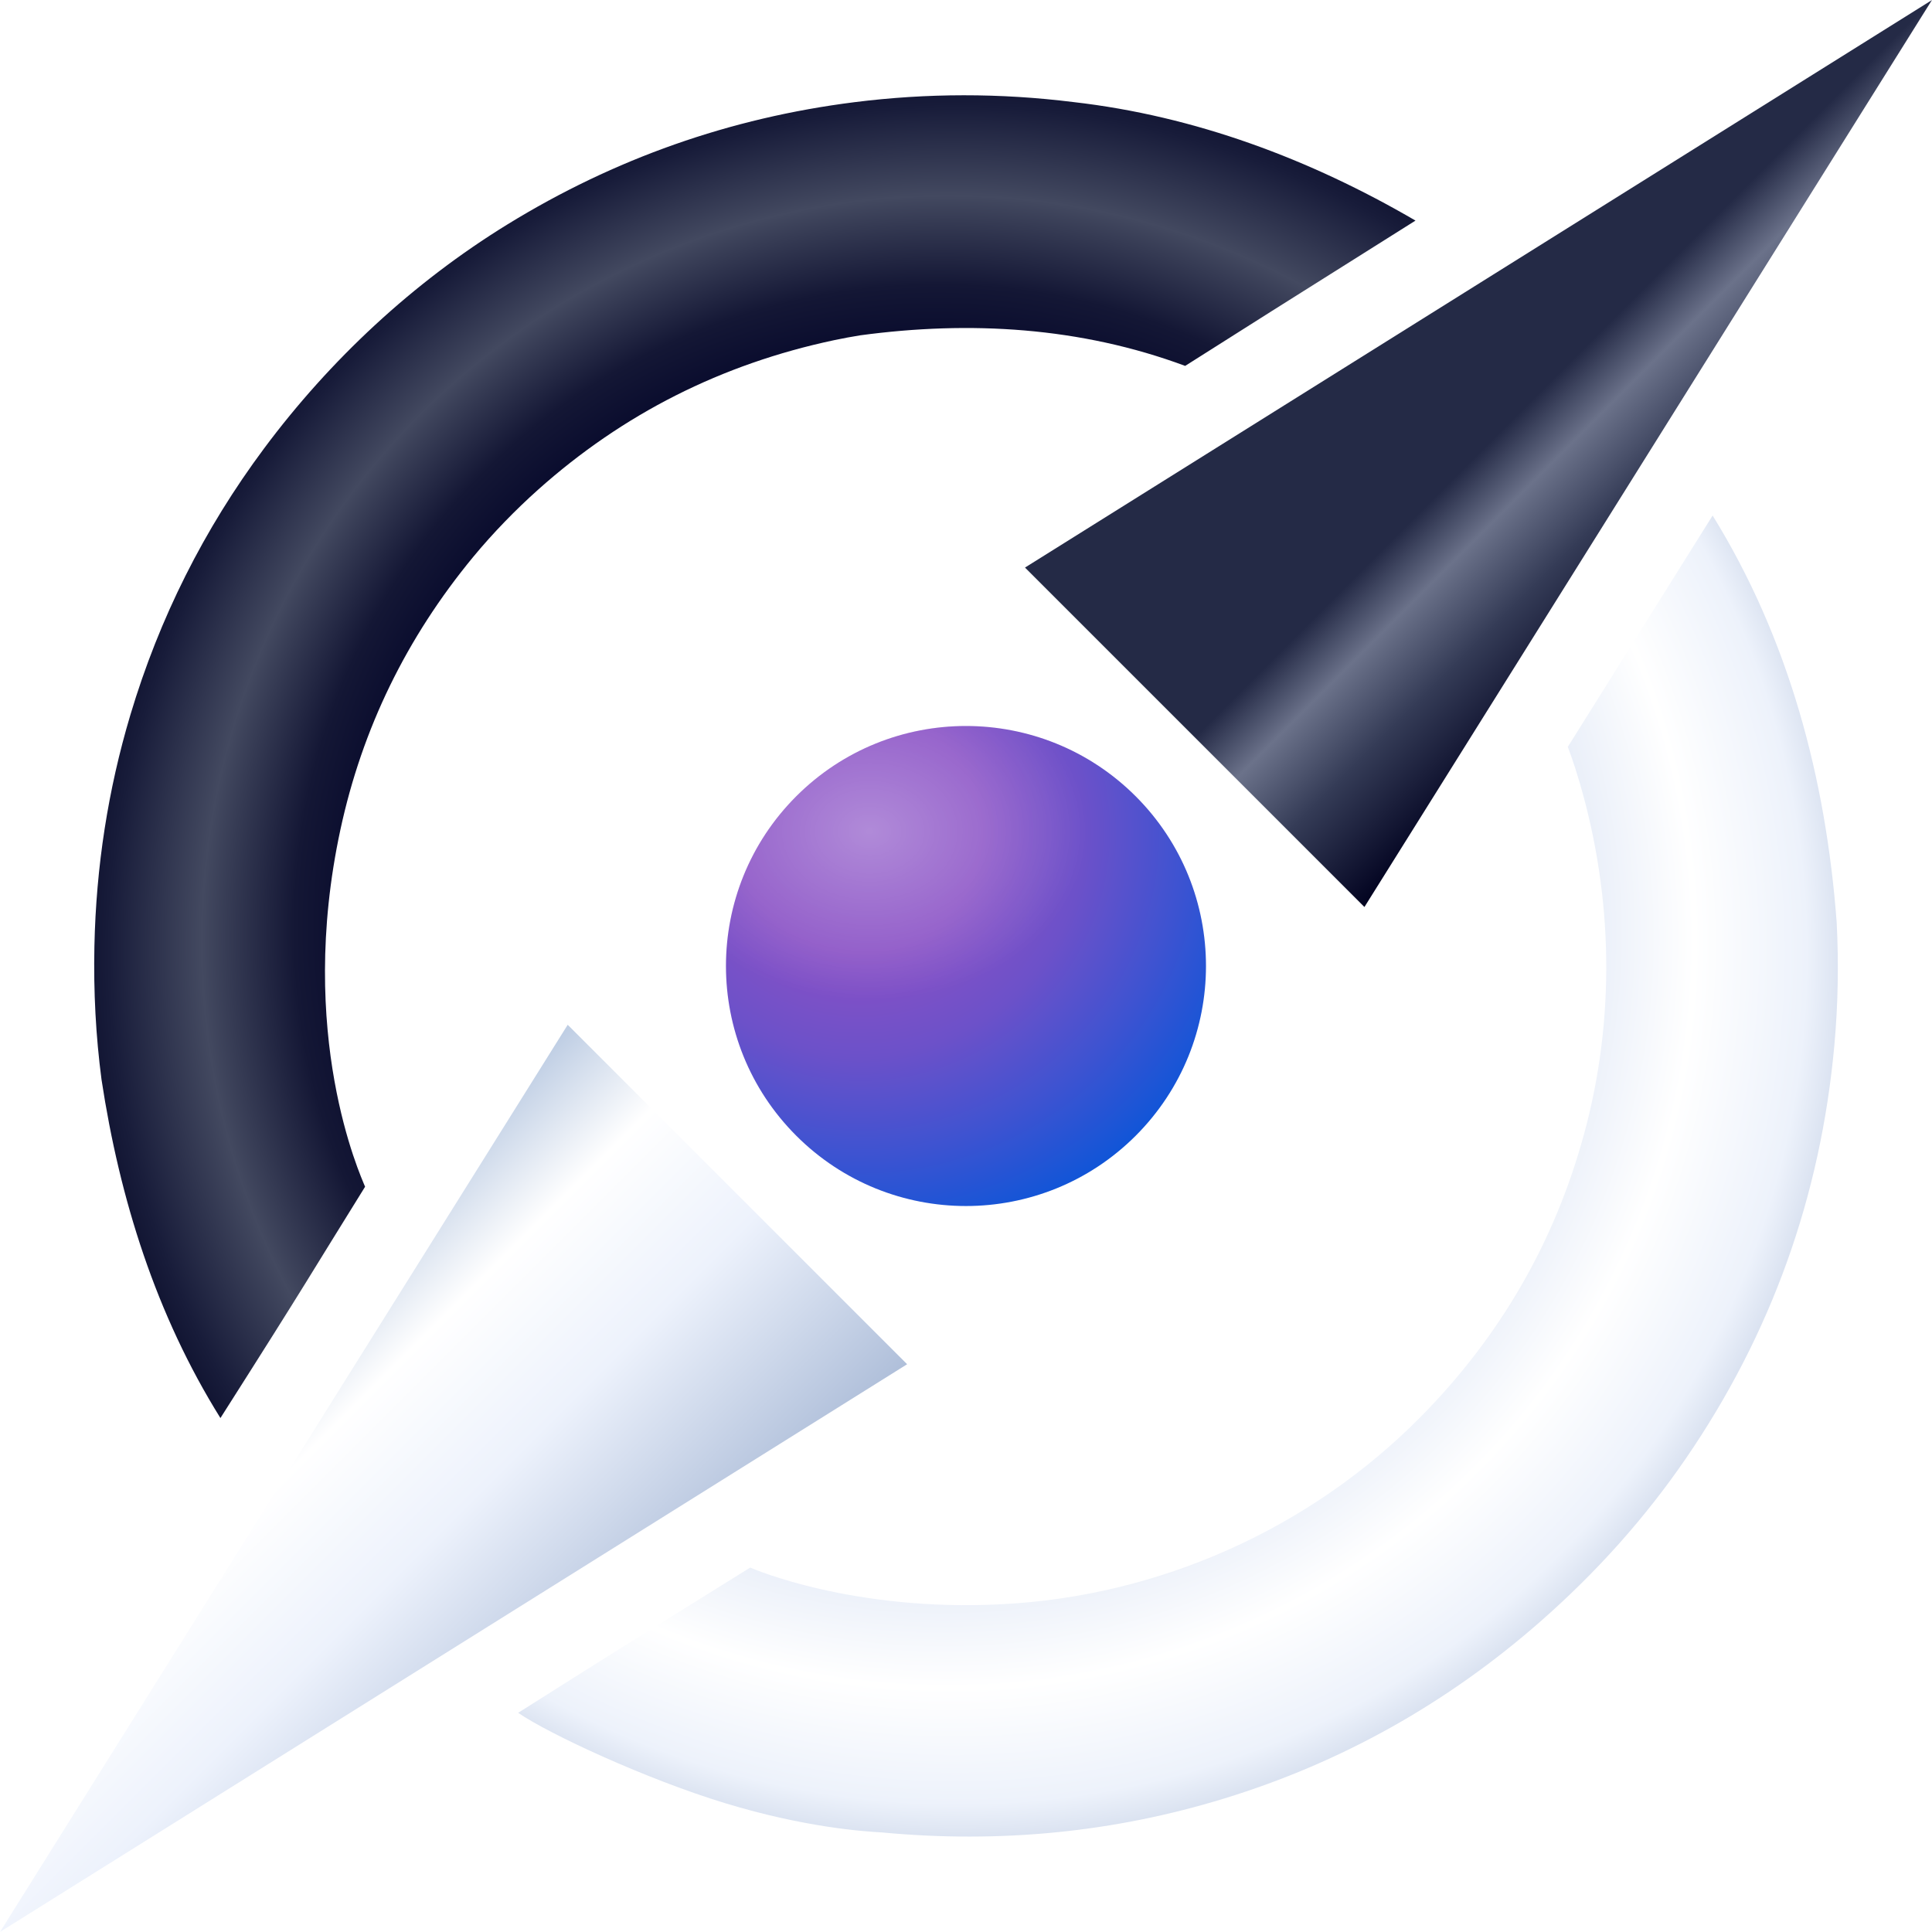
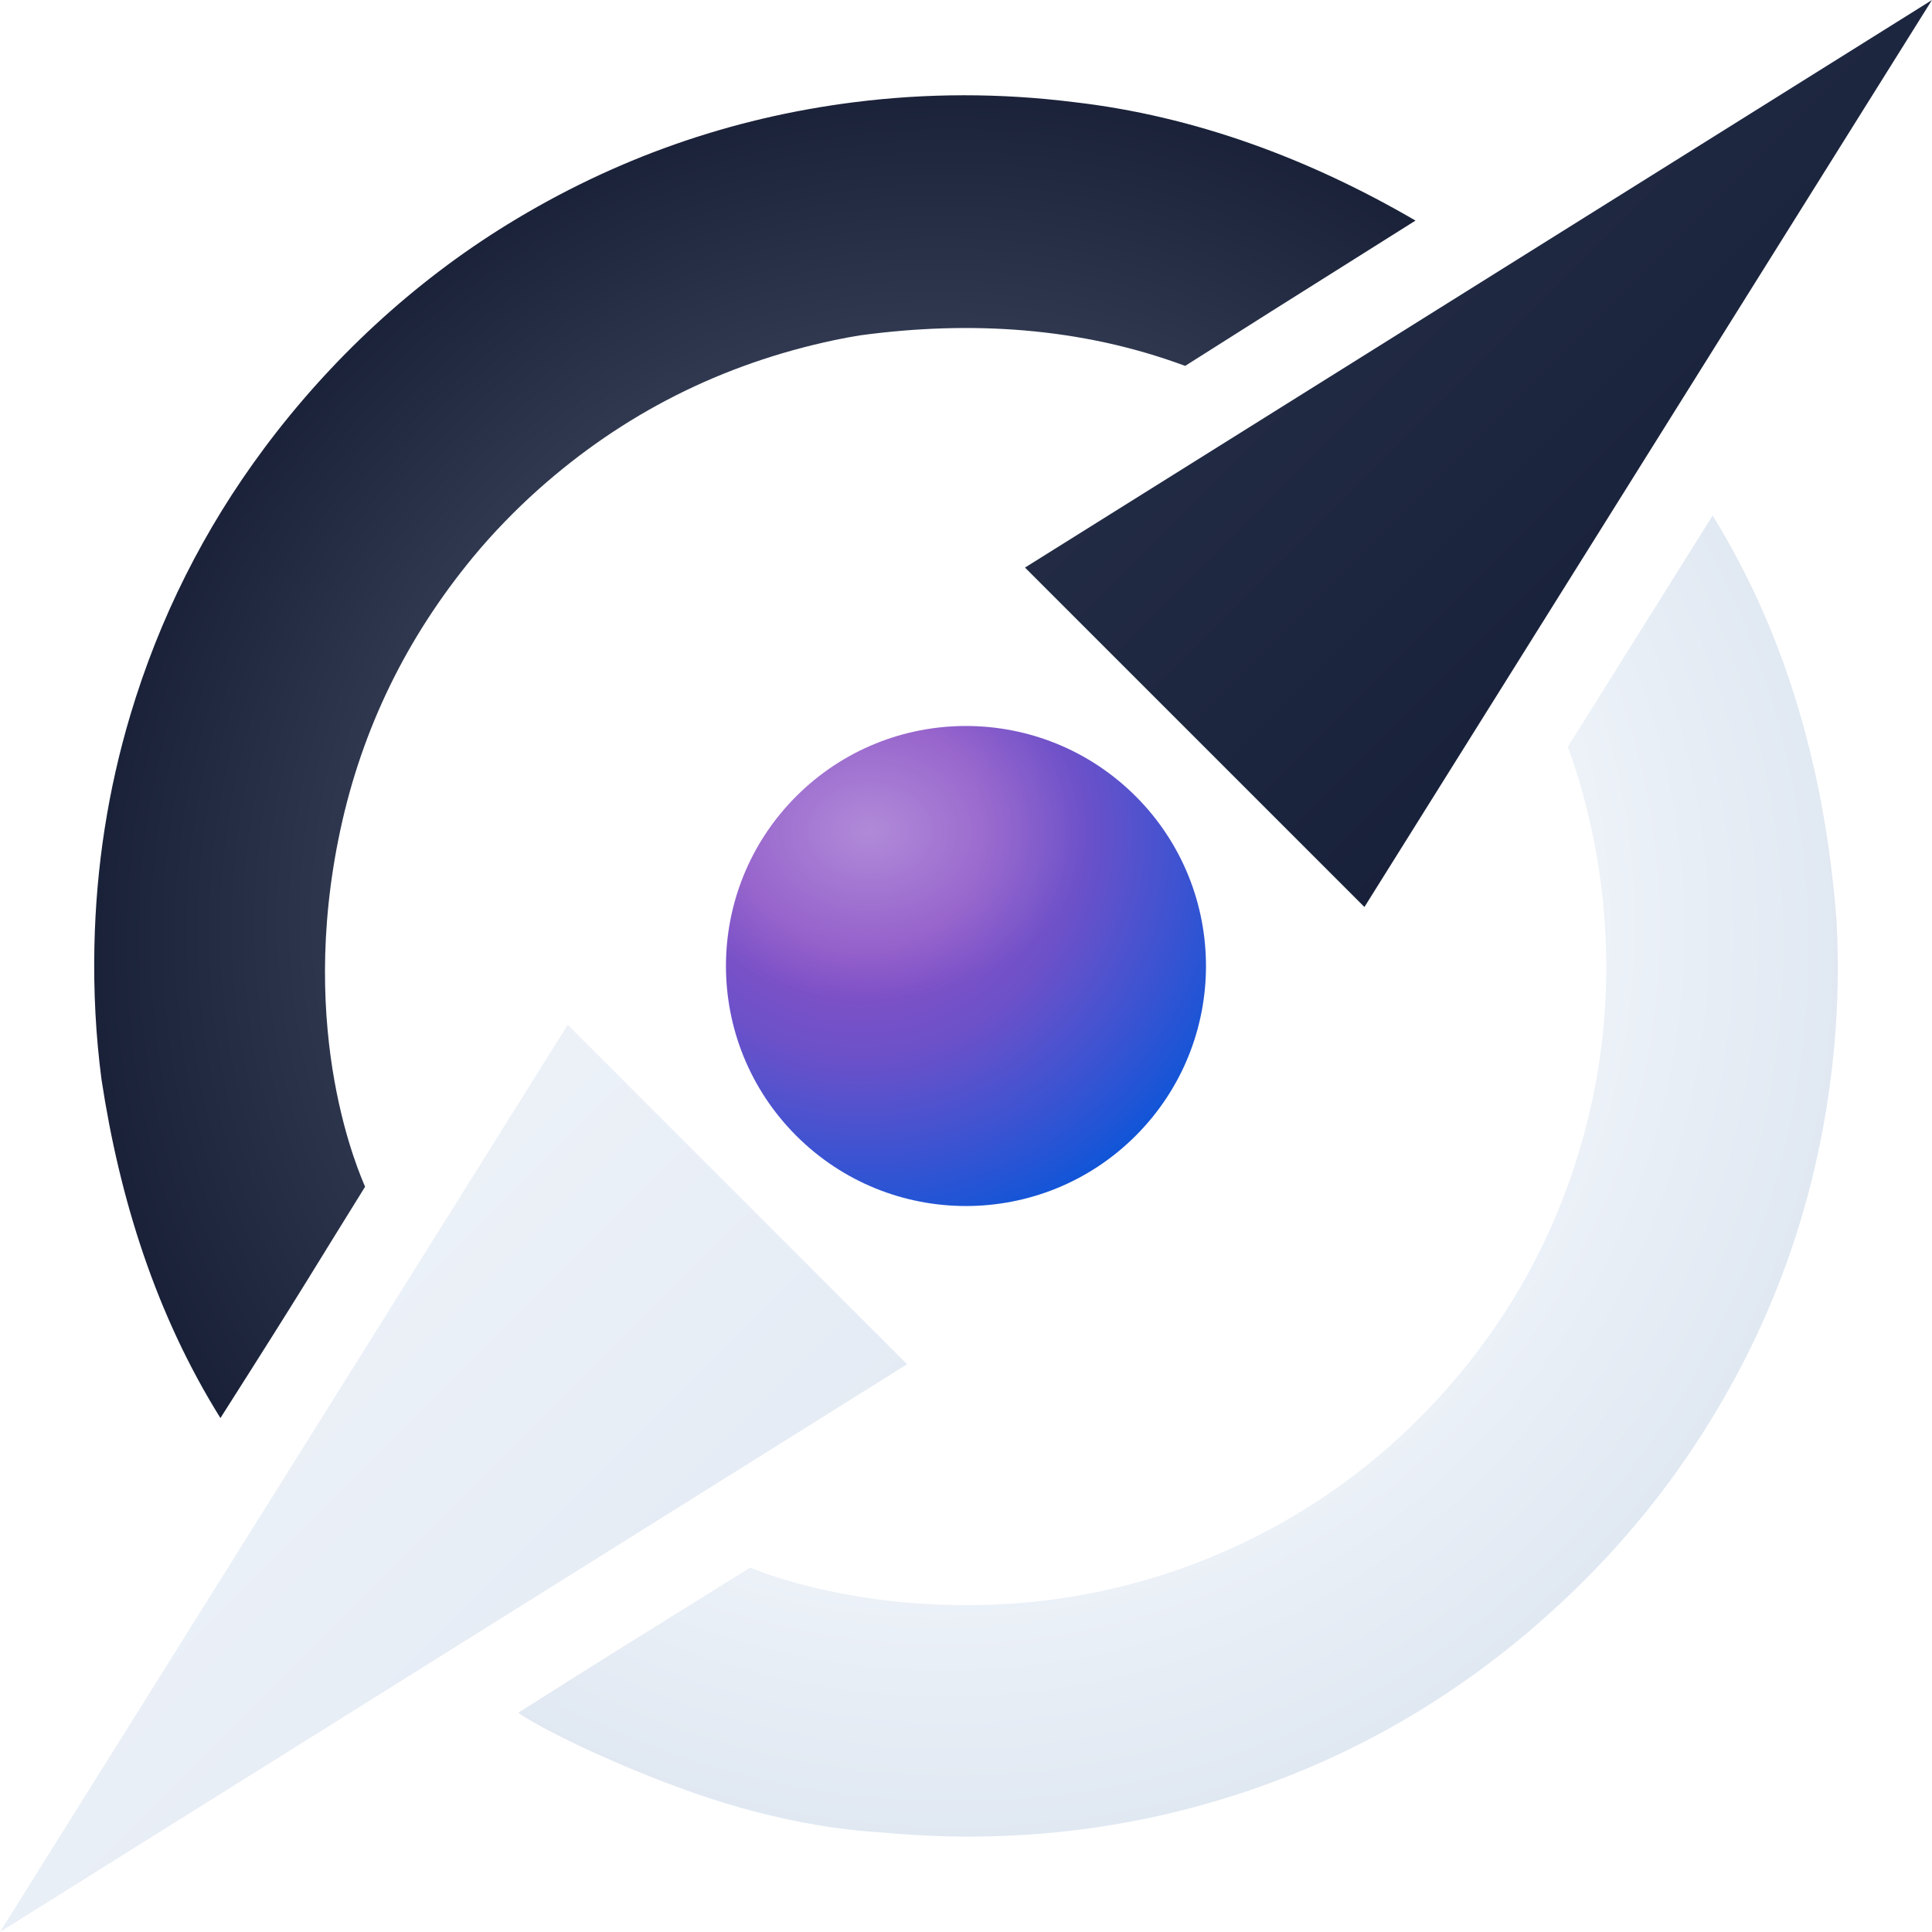
<svg xmlns="http://www.w3.org/2000/svg" width="500" zoomAndPan="magnify" viewBox="0 0 375 375" height="500" preserveAspectRatio="xMidYMid meet" version="1.0">
  <defs>
    <clipPath id="a3957e5701">
      <path d="M 198 0 L 375 0 L 375 177 L 198 177 Z M 198 0 " clip-rule="nonzero" />
    </clipPath>
    <clipPath id="6afbb346e6">
      <path d="M 342.047 -32.93 L 407.93 32.953 L 264.836 176.047 L 198.953 110.164 Z M 342.047 -32.93 " clip-rule="nonzero" />
    </clipPath>
    <clipPath id="dbfe783954">
      <path d="M 374.988 0.012 L 264.836 176.047 L 198.953 110.164 Z M 374.988 0.012 " clip-rule="nonzero" />
    </clipPath>
    <clipPath id="270e5b8c21">
      <path d="M 140 140 L 235 140 L 235 235 L 140 235 Z M 140 140 " clip-rule="nonzero" />
    </clipPath>
    <clipPath id="cd695f61e1">
      <path d="M 187.496 121.617 L 253.379 187.504 L 187.496 253.387 L 121.613 187.504 Z M 187.496 121.617 " clip-rule="nonzero" />
    </clipPath>
    <clipPath id="7e0fedd2f4">
      <path d="M 220.438 154.559 C 202.242 136.367 172.746 136.367 154.555 154.559 C 136.359 172.754 136.359 202.25 154.555 220.445 C 172.746 238.637 202.242 238.637 220.438 220.445 C 238.629 202.25 238.629 172.754 220.438 154.559 Z M 220.438 154.559 " clip-rule="nonzero" />
    </clipPath>
    <clipPath id="c3602e9733">
      <path d="M 0 198 L 177 198 L 177 375 L 0 375 Z M 0 198 " clip-rule="nonzero" />
    </clipPath>
    <clipPath id="f2a35fea8d">
      <path d="M 32.945 407.926 L -32.941 342.043 L 110.191 198.91 L 176.074 264.797 Z M 32.945 407.926 " clip-rule="nonzero" />
    </clipPath>
    <clipPath id="2d860f12f2">
      <path d="M 0.004 374.984 L 110.191 198.91 L 176.074 264.797 Z M 0.004 374.984 " clip-rule="nonzero" />
    </clipPath>
    <radialGradient id="acecore-sphere" gradientUnits="userSpaceOnUse" cx="167.0" cy="161.4" r="83.85">
      <stop offset="0%" stop-color="#8950c5" />
      <stop offset="28%" stop-color="#8950c5" />
      <stop offset="52%" stop-color="#6c51c9" />
      <stop offset="75%" stop-color="#3d53d1" />
      <stop offset="100%" stop-color="#0656d9" />
    </radialGradient>
    <radialGradient id="acecore-light" gradientUnits="userSpaceOnUse" cx="0" cy="0" r="1" gradientTransform="matrix(41.925 0 0 32.608 168.86 161.4)">
      <stop stop-color="#fff" stop-opacity="0.333" />
      <stop offset="1" stop-color="#fff" stop-opacity="0" />
    </radialGradient>
-     <radialGradient id="outer-ink" gradientUnits="userSpaceOnUse" cx="187.5" cy="187.5" r="181" fx="170" fy="164">
-       <stop offset="0%" stop-color="#00011e" />
-       <stop offset="58%" stop-color="#030529" />
-       <stop offset="69%" stop-color="#141735" />
-       <stop offset="80%" stop-color="#434960" />
-       <stop offset="91%" stop-color="#181c3a" />
-       <stop offset="100%" stop-color="#00011e" />
+     <radialGradient id="outer-ink" gradientUnits="userSpaceOnUse" cx="187.5" cy="187.5" fx="171" fy="160" r="190">
+       <stop offset="0%" stop-color="#182039" />
+       <stop offset="58%" stop-color="#303950" />
+       <stop offset="100%" stop-color="#11182f" />
    </radialGradient>
-     <radialGradient id="outer-pale" gradientUnits="userSpaceOnUse" cx="187.5" cy="187.5" r="181" fx="170" fy="164">
-       <stop offset="0%" stop-color="#b4c1d8" />
-       <stop offset="58%" stop-color="#cbd6e8" />
-       <stop offset="69%" stop-color="#e7edf8" />
-       <stop offset="80%" stop-color="#ffffff" />
-       <stop offset="91%" stop-color="#edf2fb" />
-       <stop offset="100%" stop-color="#bbc8df" />
+     <radialGradient id="outer-pale" gradientUnits="userSpaceOnUse" cx="187.5" cy="187.5" fx="171" fy="160" r="190">
+       <stop offset="0%" stop-color="#e5ebf4" />
+       <stop offset="58%" stop-color="#f2f6fb" />
+       <stop offset="100%" stop-color="#dbe4ef" />
    </radialGradient>
-     <radialGradient id="outer-on-dark" gradientUnits="userSpaceOnUse" cx="187.5" cy="187.5" r="181" fx="170" fy="164">
-       <stop offset="0%" stop-color="#bdcbe0" />
-       <stop offset="58%" stop-color="#ccd7e8" />
-       <stop offset="69%" stop-color="#e8eef8" />
-       <stop offset="80%" stop-color="#ffffff" />
-       <stop offset="91%" stop-color="#eef3fc" />
-       <stop offset="100%" stop-color="#c1cee2" />
+     <radialGradient id="outer-on-dark" gradientUnits="userSpaceOnUse" cx="187.5" cy="187.5" fx="171" fy="160" r="190">
+       <stop offset="0%" stop-color="#e3ebf4" />
+       <stop offset="58%" stop-color="#f0f5fa" />
+       <stop offset="100%" stop-color="#d5e0ed" />
    </radialGradient>
-     <linearGradient id="outer-ink-arrow" gradientUnits="userSpaceOnUse" x1="187.5" y1="187.5" x2="221" y2="221">
-       <stop offset="0%" stop-color="#242a46" />
-       <stop offset="24%" stop-color="#6b728a" />
-       <stop offset="55%" stop-color="#343b56" />
-       <stop offset="100%" stop-color="#00011e" />
+     <linearGradient id="outer-ink-arrow" gradientUnits="userSpaceOnUse" x1="195" y1="0" x2="375" y2="180">
+       <stop offset="0%" stop-color="#2a334b" />
+       <stop offset="55%" stop-color="#1c253e" />
+       <stop offset="100%" stop-color="#101831" />
    </linearGradient>
-     <linearGradient id="outer-pale-arrow" gradientUnits="userSpaceOnUse" x1="155" y1="155" x2="221" y2="221">
-       <stop offset="0%" stop-color="#bfcee4" />
-       <stop offset="24%" stop-color="#ffffff" />
-       <stop offset="55%" stop-color="#edf2fc" />
-       <stop offset="100%" stop-color="#aebed9" />
+     <linearGradient id="outer-pale-arrow" gradientUnits="userSpaceOnUse" x1="0" y1="195" x2="180" y2="375">
+       <stop offset="0%" stop-color="#f2f6fb" />
+       <stop offset="55%" stop-color="#e8eef6" />
+       <stop offset="100%" stop-color="#dce5f0" />
    </linearGradient>
-     <linearGradient id="outer-on-dark-arrow" gradientUnits="userSpaceOnUse" x1="187.5" y1="187.5" x2="221" y2="221">
-       <stop offset="0%" stop-color="#c5d2e6" />
-       <stop offset="24%" stop-color="#ffffff" />
-       <stop offset="55%" stop-color="#f1f5fc" />
-       <stop offset="100%" stop-color="#bccbe1" />
+     <linearGradient id="outer-on-dark-arrow" gradientUnits="userSpaceOnUse" x1="195" y1="0" x2="375" y2="180">
+       <stop offset="0%" stop-color="#f0f5fa" />
+       <stop offset="55%" stop-color="#e6edf6" />
+       <stop offset="100%" stop-color="#d5e0ed" />
    </linearGradient>
-     <linearGradient id="outer-on-dark-pale-arrow" gradientUnits="userSpaceOnUse" x1="155" y1="155" x2="221" y2="221">
-       <stop offset="0%" stop-color="#c5d2e6" />
-       <stop offset="24%" stop-color="#ffffff" />
-       <stop offset="55%" stop-color="#f1f5fc" />
-       <stop offset="100%" stop-color="#bccbe1" />
+     <linearGradient id="outer-on-dark-pale-arrow" gradientUnits="userSpaceOnUse" x1="0" y1="195" x2="180" y2="375">
+       <stop offset="0%" stop-color="#f0f5fa" />
+       <stop offset="55%" stop-color="#e6edf6" />
+       <stop offset="100%" stop-color="#d5e0ed" />
    </linearGradient>
  </defs>
  <path class="outer-ink" fill="url(#outer-ink)" d="M 230.043 71.02 C 209.73 63.477 188.301 62.211 167 65.082 C 165.305 65.352 163.605 65.668 161.906 66.027 C 140.082 70.652 120.922 80.328 104.426 95.062 C 100.137 98.895 95.711 103.418 91.84 108.109 C 78.883 123.805 70.297 141.441 66.078 161.012 C 57.496 200.844 69.965 228.148 70.863 230.344 C 60.105 247.633 60.207 247.863 42.785 275.242 C 30.289 255.219 23.223 232.727 19.703 209.527 C 18.598 201.109 18.137 192.488 18.324 183.66 C 18.645 168.238 20.973 153.273 25.305 138.766 C 30.922 119.973 39.578 102.723 51.281 87.008 C 64.082 69.824 80.188 54.812 98.535 43.535 C 119.289 30.777 141.719 22.879 165.832 19.836 C 179.965 18.055 194.129 18.043 208.328 19.809 C 231.965 22.504 254.328 30.91 274.746 42.816 C 244.926 61.586 244.898 61.594 230.043 71.02 Z M 230.043 71.02 " fill-opacity="1" fill-rule="nonzero" />
  <path class="outer-pale" fill="url(#outer-pale)" d="M 145.617 304.262 C 146.184 304.527 165.508 312.844 194.297 311.391 C 224.988 309.848 254.219 296.781 275.73 275.035 C 291.141 259.453 301.715 241.168 307.449 220.18 C 313.566 197.777 313.113 174.191 306.637 151.988 C 305.469 147.992 304.418 145.238 304.305 144.977 C 313.676 130.012 313.672 130.012 332.418 100.066 C 347.242 124.035 354.406 151.129 356.496 179.016 C 356.906 187.043 356.758 194.957 356.059 202.754 C 353.41 232.145 343.805 258.914 327.238 283.07 C 319.359 294.562 309.965 305.094 299.066 314.664 C 280.883 330.625 260.398 342.098 237.613 349.09 C 216.266 355.641 194.117 357.836 171.168 355.672 C 167.766 355.48 156.367 354.75 140.746 349.996 C 125.5 345.359 106.641 336.617 100.574 332.457 C 118.953 320.832 118.988 320.824 145.617 304.262 Z M 145.617 304.262 " fill-opacity="1" fill-rule="nonzero" />
  <g clip-path="url(#a3957e5701)">
    <g clip-path="url(#6afbb346e6)">
      <g clip-path="url(#dbfe783954)">
        <path class="outer-ink outer-arrow" fill="url(#outer-ink-arrow)" d="M 342.047 -32.93 L 407.93 32.953 L 264.836 176.047 L 198.953 110.164 Z M 342.047 -32.93 " fill-opacity="1" fill-rule="nonzero" />
      </g>
    </g>
  </g>
  <g clip-path="url(#270e5b8c21)">
    <g clip-path="url(#cd695f61e1)">
      <g clip-path="url(#7e0fedd2f4)">
        <path fill="url(#acecore-sphere)" d="M 187.496 121.617 L 253.379 187.504 L 187.496 253.387 L 121.613 187.504 Z M 187.496 121.617 " fill-opacity="1" fill-rule="nonzero" />
        <path fill="url(#acecore-light)" d="M 187.496 121.617 L 253.379 187.504 L 187.496 253.387 L 121.613 187.504 Z M 187.496 121.617 " fill-opacity="1" fill-rule="nonzero" />
      </g>
    </g>
  </g>
  <g clip-path="url(#c3602e9733)">
    <g clip-path="url(#f2a35fea8d)">
      <g clip-path="url(#2d860f12f2)">
        <path class="outer-pale outer-arrow" fill="url(#outer-pale-arrow)" d="M 32.945 407.926 L -32.941 342.043 L 110.191 198.91 L 176.074 264.797 Z M 32.945 407.926 " fill-opacity="1" fill-rule="nonzero" />
      </g>
    </g>
  </g>
</svg>
